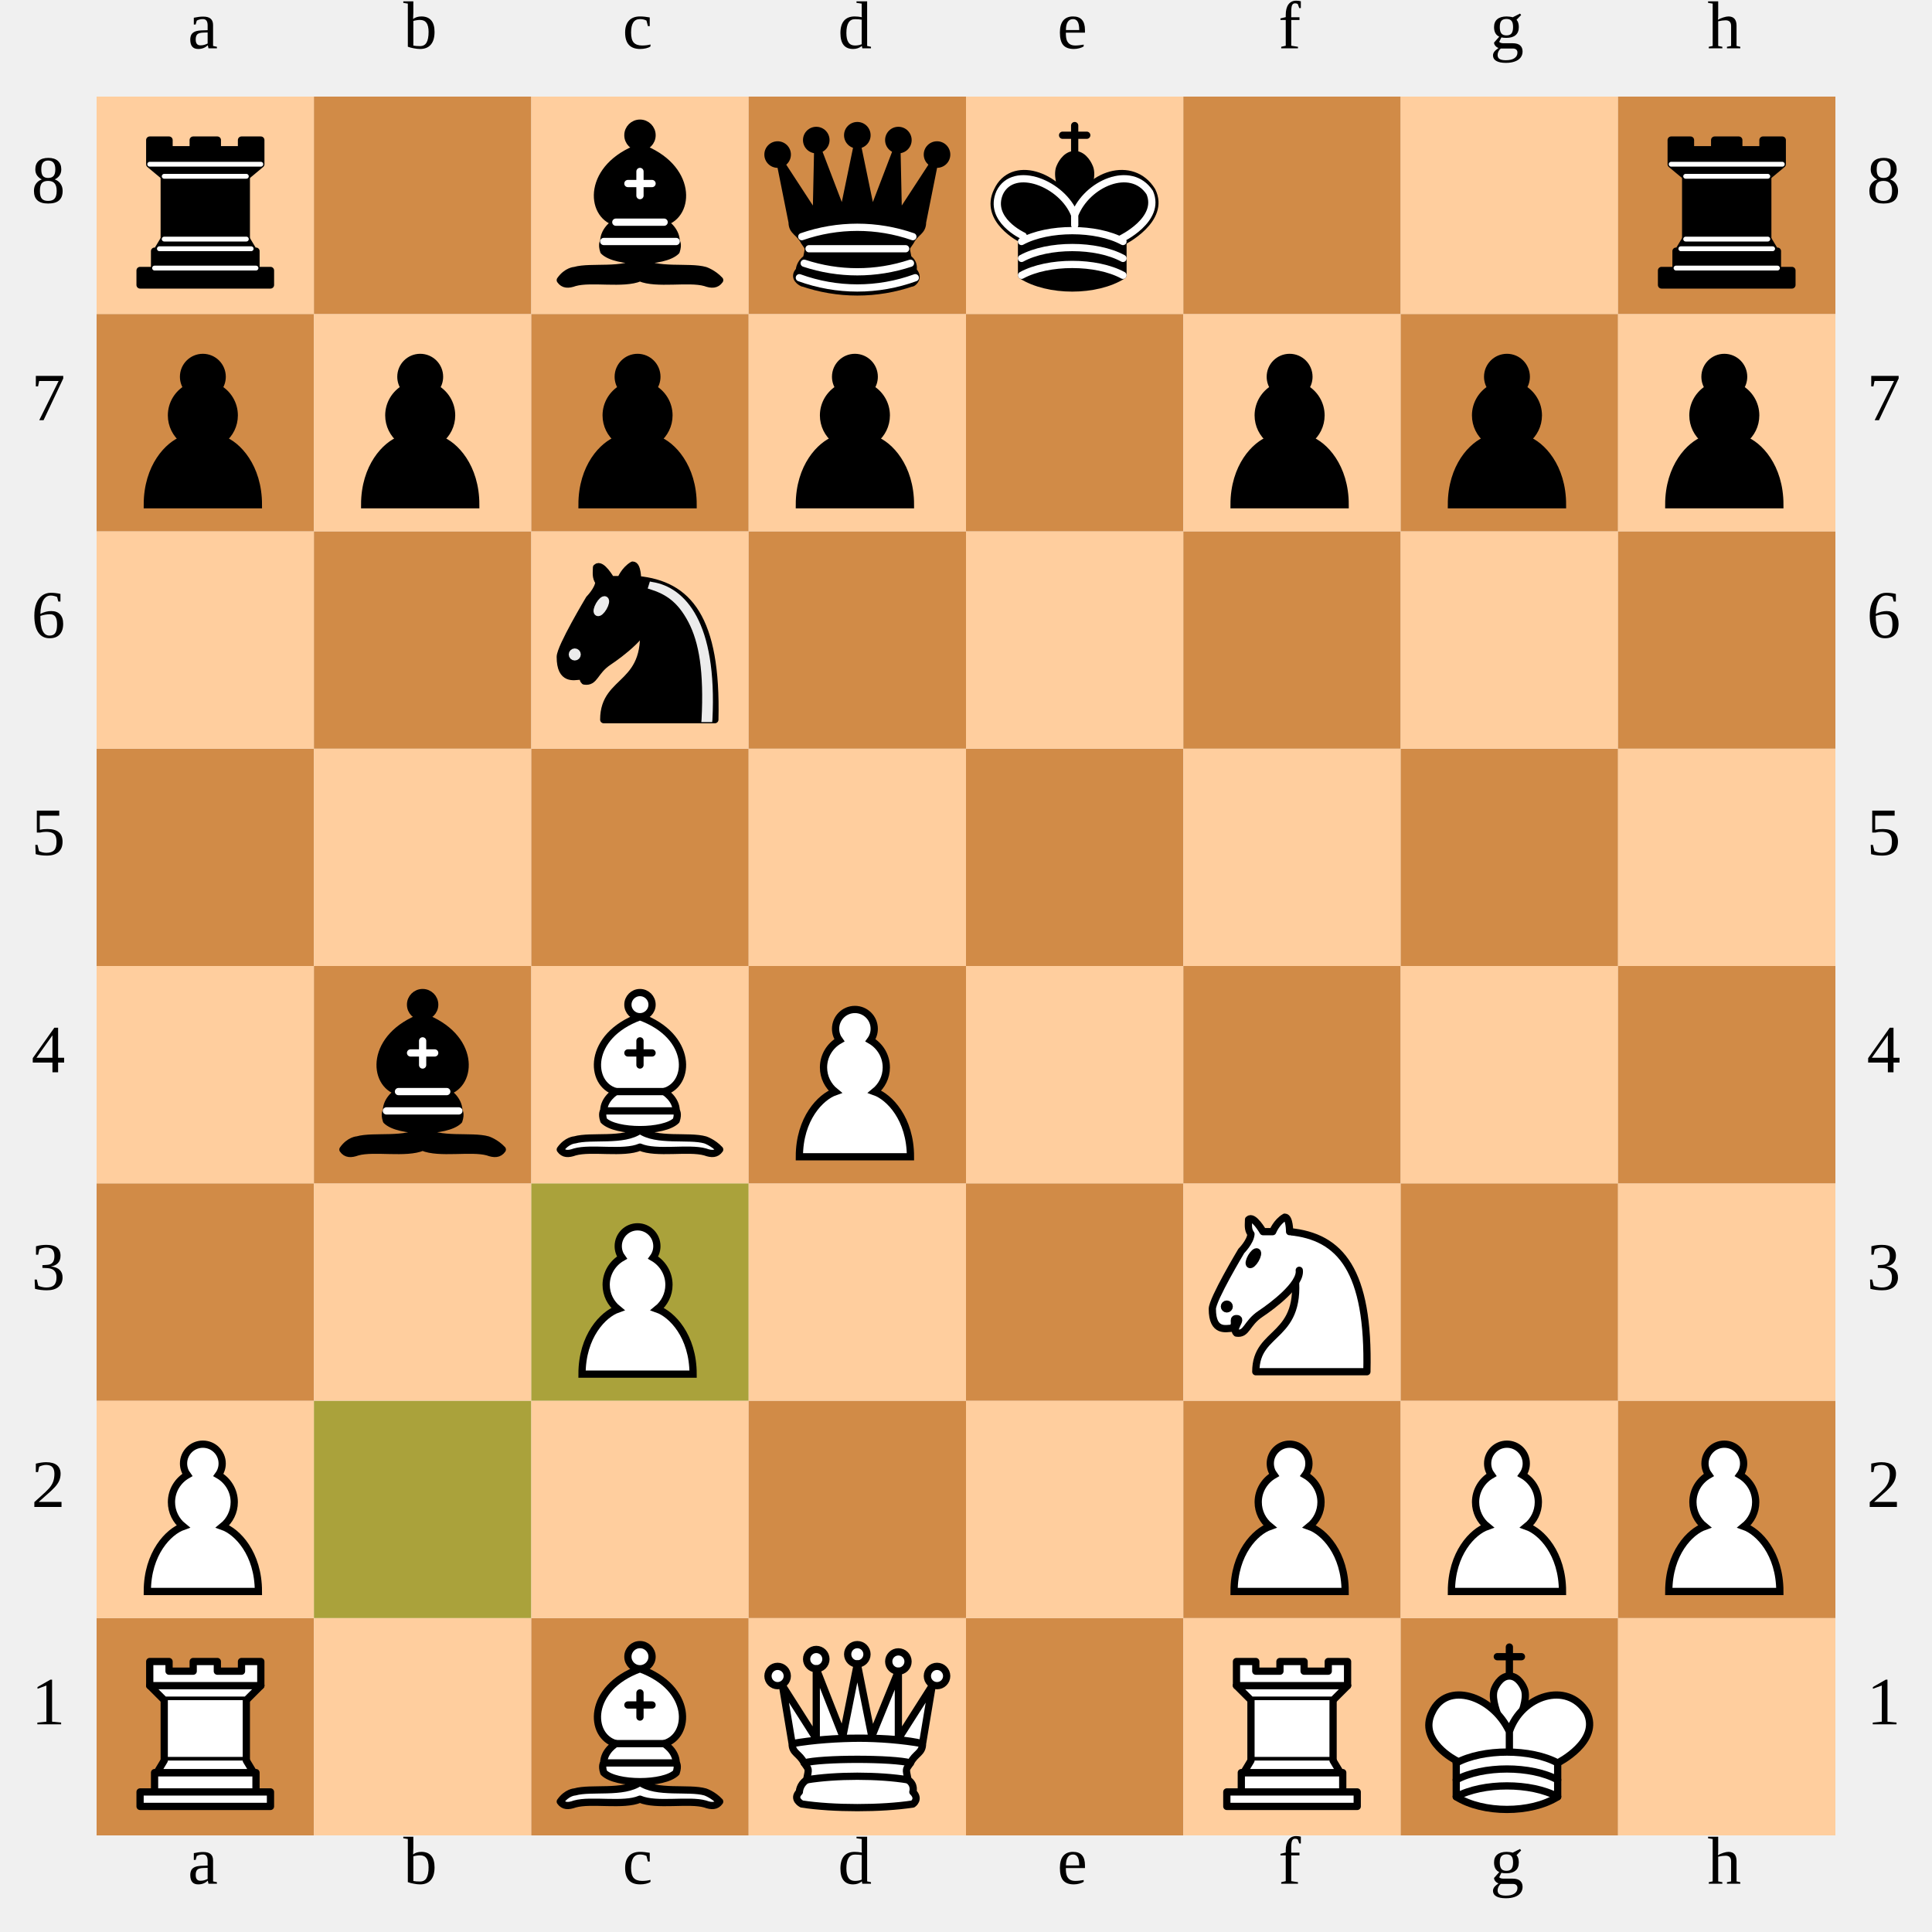
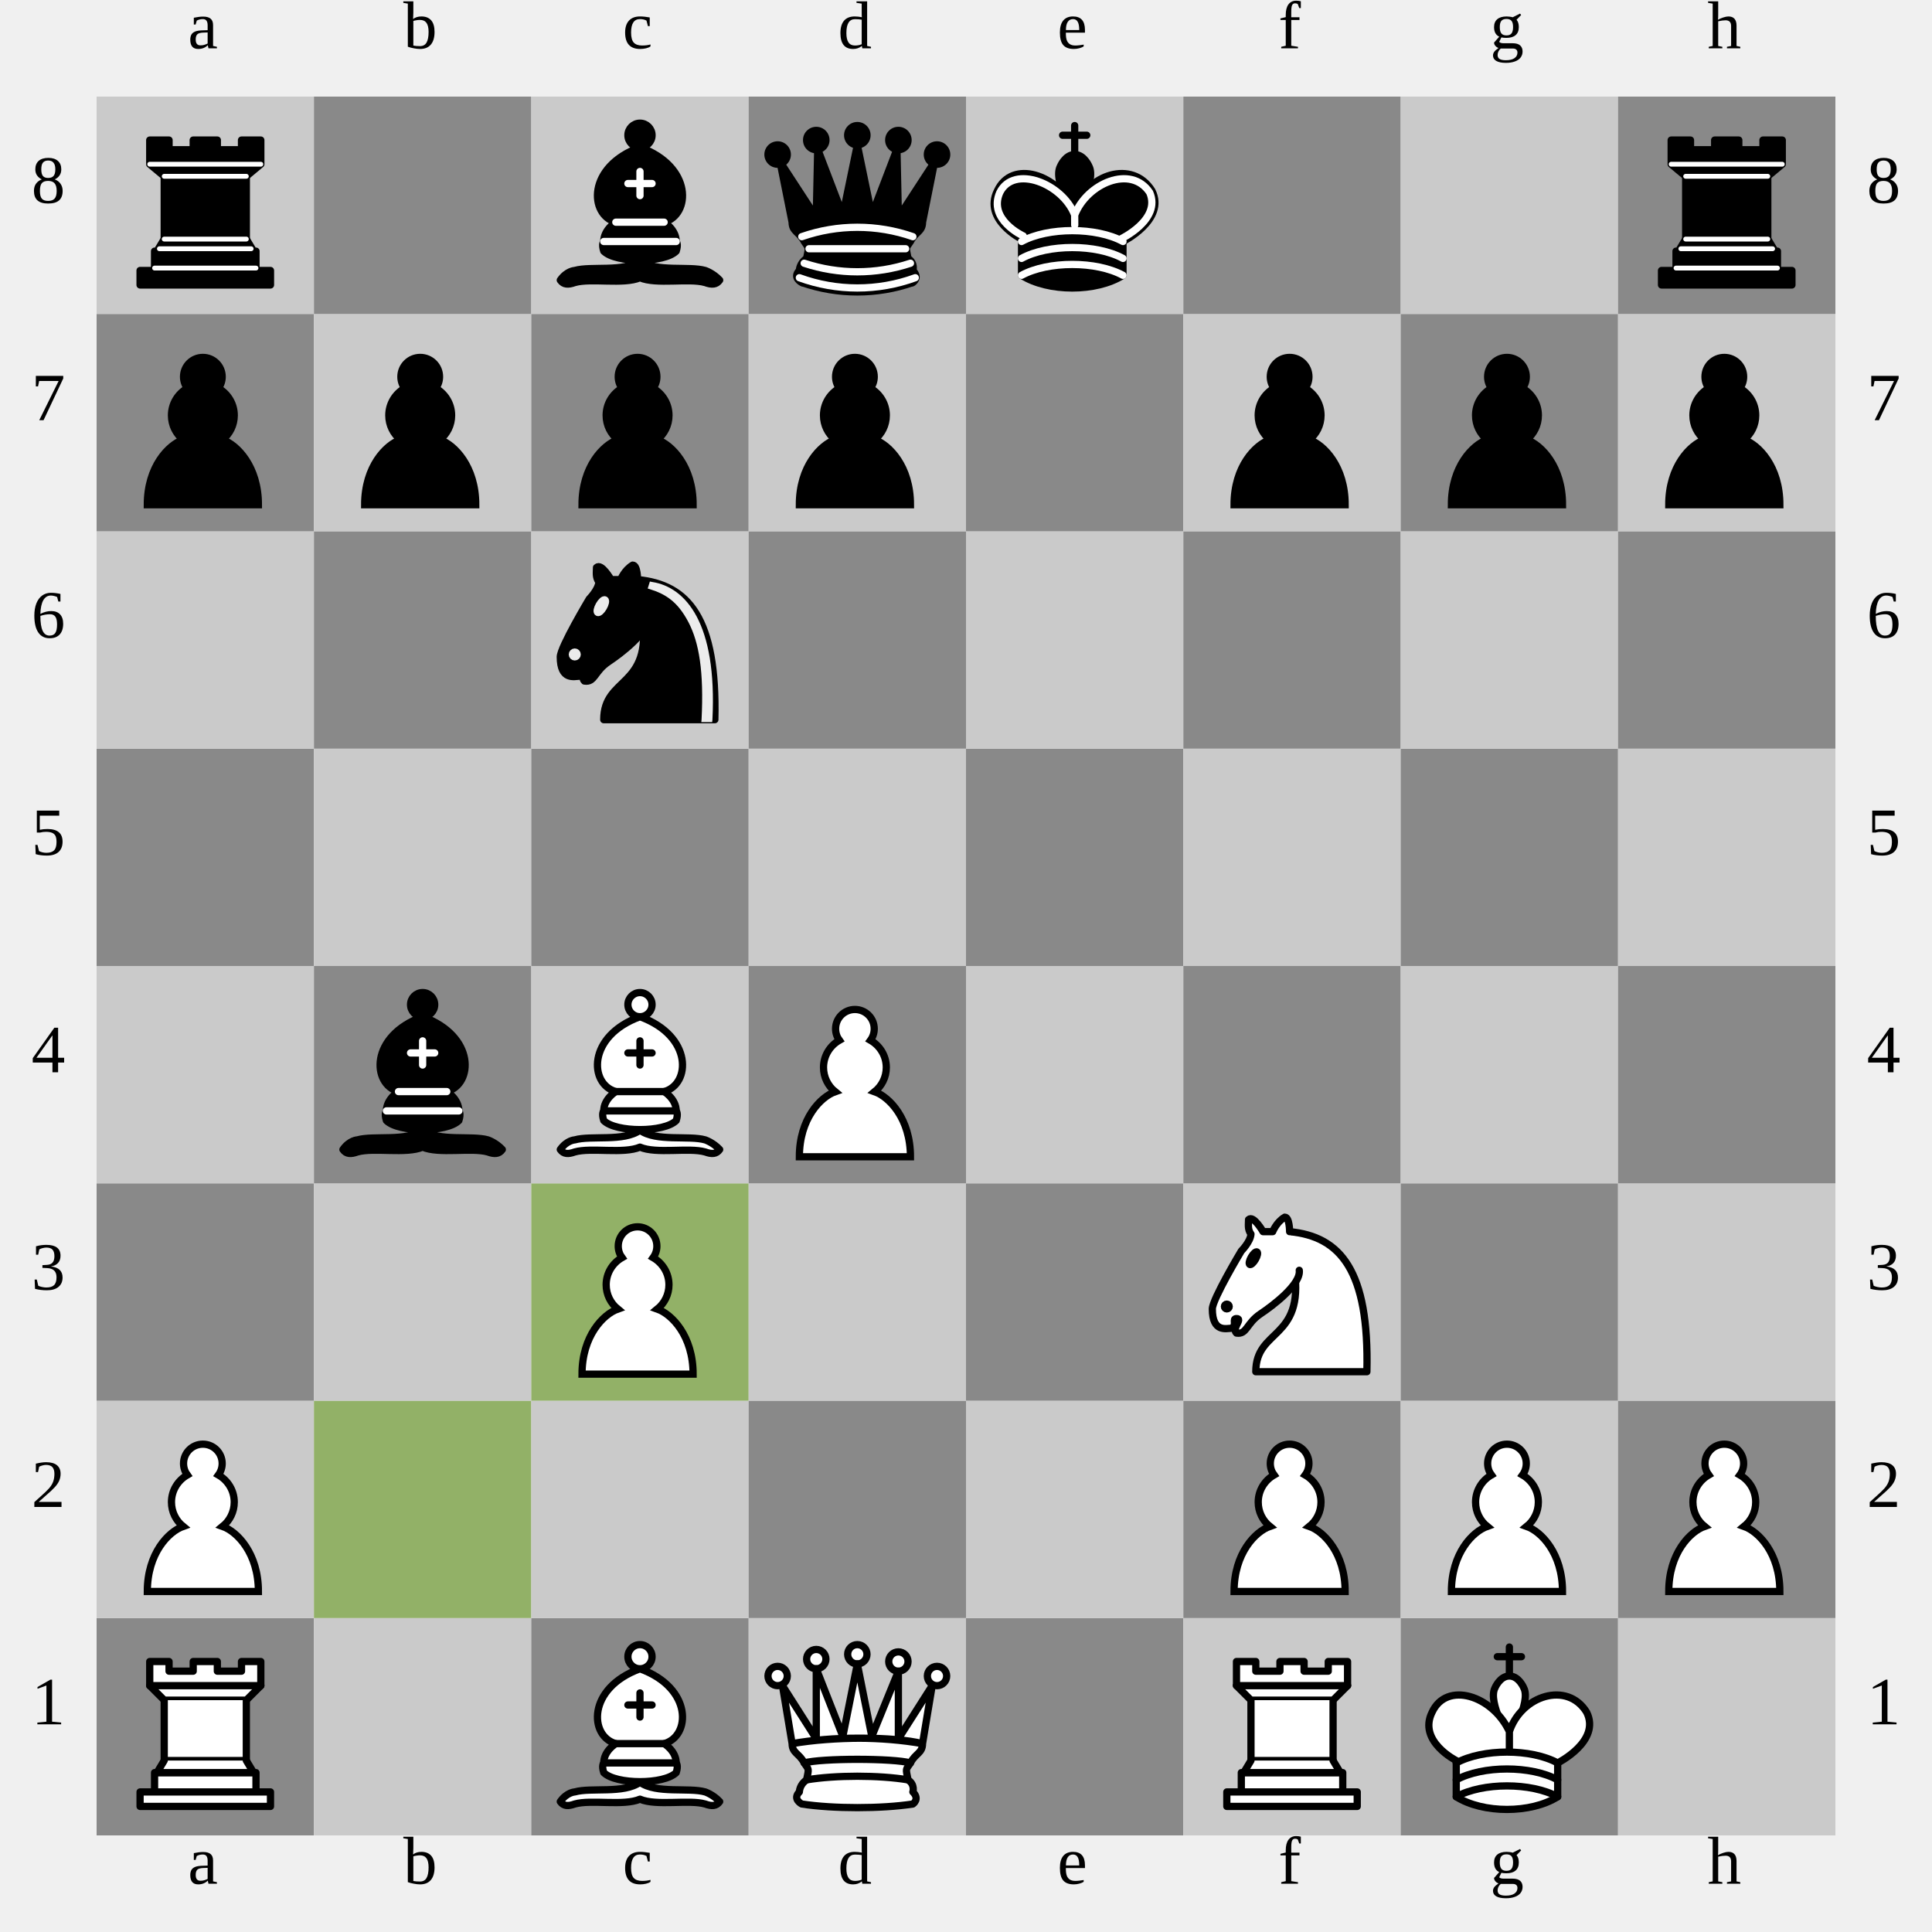
- <svg xmlns="http://www.w3.org/2000/svg" xmlns:xlink="http://www.w3.org/1999/xlink" height="800" version="1.1" viewBox="0 0 400 400" width="800">
+ <svg xmlns="http://www.w3.org/2000/svg" xmlns:xlink="http://www.w3.org/1999/xlink" height="400" version="1.1" viewBox="0 0 400 400" width="400">
+   <style>
+ .square.light {
+ fill: #cacaca;
+ }
+ .square.dark {
+ fill: #898989;
+ }
+ .square.light.lastmove {
+ fill: #c3d889;
+ }
+ .square.dark.lastmove {
+ fill: #92b167;
+ }
+ .check {
+ fill: url(#check_gradient);
+ }
+ .arrow {
+ stroke: #ff5858;
+ fill: #ff5858;
+ }
+ .mark {
+ stroke: #959fff;
+ fill: #959fff;
+ }
+ </style>
  <defs>
    <g class="white pawn" id="white-pawn">
      <path d="M22 9c-2.21 0-4 1.79-4 4 0 .89.29 1.71.78 2.38-1.95 1.12-3.28 3.21-3.28 5.62 0 2.03.94 3.84 2.41 5.03-3 1.06-7.41 5.55-7.41 13.47h23c0-7.92-4.41-12.41-7.41-13.47 1.47-1.19 2.41-3 2.41-5.03 0-2.41-1.33-4.5-3.28-5.62.49-.67.78-1.49.78-2.38 0-2.21-1.79-4-4-4z" fill="#fff" stroke="#000" stroke-linecap="round" stroke-width="1.5" />
    </g>
    <g class="white knight" fill="none" fill-rule="evenodd" id="white-knight" stroke="#000" stroke-linecap="round" stroke-linejoin="round" stroke-width="1.5">
      <path d="M 22,10 C 32.5,11 38.5,18 38,39 L 15,39 C 15,30 25,32.5 23,18" style="fill:#ffffff; stroke:#000000;" />
      <path d="M 24,18 C 24.38,20.91 18.45,25.37 16,27 C 13,29 13.18,31.34 11,31 C 9.958,30.06 12.41,27.96 11,28 C 10,28 11.19,29.23 10,30 C 9,30 5.997,31 6,26 C 6,24 12,14 12,14 C 12,14 13.89,12.1 14,10.5 C 13.27,9.506 13.5,8.5 13.5,7.5 C 14.5,6.5 16.5,10 16.5,10 L 18.5,10 C 18.5,10 19.28,8.008 21,7 C 22,7 22,10 22,10" style="fill:#ffffff; stroke:#000000;" />
      <path d="M 9.5 25.5 A 0.5 0.5 0 1 1 8.5,25.5 A 0.5 0.5 0 1 1 9.5 25.5 z" style="fill:#000000; stroke:#000000;" />
      <path d="M 15 15.5 A 0.5 1.5 0 1 1 14,15.5 A 0.5 1.5 0 1 1 15 15.5 z" style="fill:#000000; stroke:#000000;" transform="matrix(0.866,0.5,-0.5,0.866,9.693,-5.173)" />
    </g>
    <g class="white bishop" fill="none" fill-rule="evenodd" id="white-bishop" stroke="#000" stroke-linecap="round" stroke-linejoin="round" stroke-width="1.5">
      <g fill="#fff" stroke-linecap="butt">
        <path d="M9 36c3.39-.97 10.11.43 13.5-2 3.39 2.43 10.11 1.03 13.5 2 0 0 1.65.54 3 2-.68.97-1.65.99-3 .5-3.39-.97-10.11.46-13.5-1-3.39 1.46-10.11.03-13.5 1-1.354.49-2.323.47-3-.5 1.354-1.94 3-2 3-2zM15 32c2.5 2.5 12.5 2.5 15 0 .5-1.5 0-2 0-2 0-2.5-2.5-4-2.5-4 5.5-1.5 6-11.5-5-15.5-11 4-10.5 14-5 15.5 0 0-2.5 1.5-2.5 4 0 0-.5.5 0 2zM25 8a2.5 2.5 0 1 1-5 0 2.5 2.5 0 1 1 5 0z" />
      </g>
      <path d="M17.5 26h10M15 30h15m-7.5-14.5v5M20 18h5" stroke-linejoin="miter" />
    </g>
    <g class="white rook" fill="#fff" fill-rule="evenodd" id="white-rook" stroke="#000" stroke-linecap="round" stroke-linejoin="round" stroke-width="1.5">
      <path d="M9 39h27v-3H9v3zM12 36v-4h21v4H12zM11 14V9h4v2h5V9h5v2h5V9h4v5" stroke-linecap="butt" />
      <path d="M34 14l-3 3H14l-3-3" />
      <path d="M31 17v12.5H14V17" stroke-linecap="butt" stroke-linejoin="miter" />
      <path d="M31 29.5l1.5 2.5h-20l1.5-2.5" />
      <path d="M11 14h23" fill="none" stroke-linejoin="miter" />
    </g>
    <g class="white queen" fill="#fff" fill-rule="evenodd" id="white-queen" stroke="#000" stroke-linecap="round" stroke-linejoin="round" stroke-width="1.5">
      <path d="M8 12a2 2 0 1 1-4 0 2 2 0 1 1 4 0zM24.5 7.5a2 2 0 1 1-4 0 2 2 0 1 1 4 0zM41 12a2 2 0 1 1-4 0 2 2 0 1 1 4 0zM16 8.5a2 2 0 1 1-4 0 2 2 0 1 1 4 0zM33 9a2 2 0 1 1-4 0 2 2 0 1 1 4 0z" />
      <path d="M9 26c8.5-1.5 21-1.5 27 0l2-12-7 11V11l-5.5 13.5-3-15-3 15-5.5-14V25L7 14l2 12zM9 26c0 2 1.5 2 2.5 4 1 1.5 1 1 .5 3.5-1.5 1-1.5 2.5-1.5 2.5-1.5 1.5.5 2.5.5 2.5 6.5 1 16.5 1 23 0 0 0 1.5-1 0-2.5 0 0 .5-1.5-1-2.5-.5-2.5-.5-2 .5-3.5 1-2 2.5-2 2.5-4-8.5-1.5-18.5-1.5-27 0z" stroke-linecap="butt" />
      <path d="M11.5 30c3.5-1 18.5-1 22 0M12 33.5c6-1 15-1 21 0" fill="none" />
    </g>
    <g class="white king" fill="none" fill-rule="evenodd" id="white-king" stroke="#000" stroke-linecap="round" stroke-linejoin="round" stroke-width="1.5">
      <path d="M22.5 11.63V6M20 8h5" stroke-linejoin="miter" />
      <path d="M22.5 25s4.5-7.5 3-10.5c0 0-1-2.5-3-2.5s-3 2.5-3 2.5c-1.5 3 3 10.5 3 10.5" fill="#fff" stroke-linecap="butt" stroke-linejoin="miter" />
      <path d="M11.5 37c5.5 3.5 15.5 3.5 21 0v-7s9-4.5 6-10.5c-4-6.5-13.5-3.5-16 4V27v-3.5c-3.5-7.5-13-10.5-16-4-3 6 5 10 5 10V37z" fill="#fff" />
      <path d="M11.5 30c5.5-3 15.5-3 21 0m-21 3.5c5.5-3 15.5-3 21 0m-21 3.5c5.5-3 15.5-3 21 0" />
    </g>
    <g class="black pawn" id="black-pawn">
      <path d="M22 9c-2.21 0-4 1.79-4 4 0 .89.29 1.71.78 2.38-1.95 1.12-3.28 3.21-3.28 5.62 0 2.03.94 3.84 2.41 5.03-3 1.06-7.41 5.55-7.41 13.47h23c0-7.92-4.41-12.41-7.41-13.47 1.47-1.19 2.41-3 2.41-5.03 0-2.41-1.33-4.5-3.28-5.62.49-.67.78-1.49.78-2.38 0-2.21-1.79-4-4-4z" stroke="#000" stroke-linecap="round" stroke-width="1.5" />
    </g>
    <g class="black knight" fill="none" fill-rule="evenodd" id="black-knight" stroke="#000" stroke-linecap="round" stroke-linejoin="round" stroke-width="1.5">
      <path d="M 22,10 C 32.5,11 38.5,18 38,39 L 15,39 C 15,30 25,32.5 23,18" style="fill:#000000; stroke:#000000;" />
      <path d="M 24,18 C 24.38,20.91 18.45,25.37 16,27 C 13,29 13.18,31.34 11,31 C 9.958,30.06 12.41,27.96 11,28 C 10,28 11.19,29.23 10,30 C 9,30 5.997,31 6,26 C 6,24 12,14 12,14 C 12,14 13.89,12.1 14,10.5 C 13.27,9.506 13.5,8.5 13.5,7.5 C 14.5,6.5 16.5,10 16.5,10 L 18.5,10 C 18.5,10 19.28,8.008 21,7 C 22,7 22,10 22,10" style="fill:#000000; stroke:#000000;" />
      <path d="M 9.5 25.5 A 0.5 0.5 0 1 1 8.5,25.5 A 0.5 0.5 0 1 1 9.5 25.5 z" style="fill:#ececec; stroke:#ececec;" />
      <path d="M 15 15.5 A 0.5 1.5 0 1 1 14,15.5 A 0.5 1.5 0 1 1 15 15.5 z" style="fill:#ececec; stroke:#ececec;" transform="matrix(0.866,0.5,-0.5,0.866,9.693,-5.173)" />
      <path d="M 24.55,10.4 L 24.1,11.85 L 24.6,12 C 27.75,13 30.25,14.49 32.5,18.75 C 34.75,23.01 35.75,29.06 35.25,39 L 35.2,39.5 L 37.45,39.5 L 37.5,39 C 38,28.94 36.62,22.15 34.25,17.66 C 31.88,13.17 28.46,11.02 25.06,10.5 L 24.55,10.4 z " style="fill:#ececec; stroke:none;" />
    </g>
    <g class="black bishop" fill="none" fill-rule="evenodd" id="black-bishop" stroke="#000" stroke-linecap="round" stroke-linejoin="round" stroke-width="1.5">
      <path d="M9 36c3.39-.97 10.11.43 13.5-2 3.39 2.43 10.11 1.03 13.5 2 0 0 1.65.54 3 2-.68.97-1.65.99-3 .5-3.39-.97-10.11.46-13.5-1-3.39 1.46-10.11.03-13.5 1-1.354.49-2.323.47-3-.5 1.354-1.94 3-2 3-2zm6-4c2.5 2.5 12.5 2.5 15 0 .5-1.5 0-2 0-2 0-2.5-2.5-4-2.5-4 5.5-1.5 6-11.5-5-15.5-11 4-10.5 14-5 15.5 0 0-2.5 1.5-2.5 4 0 0-.5.5 0 2zM25 8a2.5 2.5 0 1 1-5 0 2.5 2.5 0 1 1 5 0z" fill="#000" stroke-linecap="butt" />
      <path d="M17.5 26h10M15 30h15m-7.5-14.5v5M20 18h5" stroke="#fff" stroke-linejoin="miter" />
    </g>
    <g class="black rook" fill="#000" fill-rule="evenodd" id="black-rook" stroke="#000" stroke-linecap="round" stroke-linejoin="round" stroke-width="1.5">
      <path d="M9 39h27v-3H9v3zM12.5 32l1.5-2.5h17l1.5 2.5h-20zM12 36v-4h21v4H12z" stroke-linecap="butt" />
      <path d="M14 29.5v-13h17v13H14z" stroke-linecap="butt" stroke-linejoin="miter" />
      <path d="M14 16.5L11 14h23l-3 2.5H14zM11 14V9h4v2h5V9h5v2h5V9h4v5H11z" stroke-linecap="butt" />
      <path d="M12 35.5h21M13 31.5h19M14 29.5h17M14 16.5h17M11 14h23" fill="none" stroke="#fff" stroke-linejoin="miter" stroke-width="1" />
    </g>
    <g class="black queen" fill="#000" fill-rule="evenodd" id="black-queen" stroke="#000" stroke-linecap="round" stroke-linejoin="round" stroke-width="1.5">
      <g fill="#000" stroke="none">
        <circle cx="6" cy="12" r="2.75" />
        <circle cx="14" cy="9" r="2.75" />
        <circle cx="22.5" cy="8" r="2.75" />
        <circle cx="31" cy="9" r="2.75" />
        <circle cx="39" cy="12" r="2.75" />
      </g>
      <path d="M9 26c8.5-1.5 21-1.5 27 0l2.5-12.5L31 25l-.3-14.1-5.2 13.6-3-14.5-3 14.5-5.2-13.6L14 25 6.5 13.5 9 26zM9 26c0 2 1.5 2 2.5 4 1 1.5 1 1 .5 3.5-1.5 1-1.5 2.5-1.5 2.5-1.5 1.5.5 2.5.5 2.5 6.5 1 16.5 1 23 0 0 0 1.5-1 0-2.5 0 0 .5-1.5-1-2.5-.5-2.5-.5-2 .5-3.5 1-2 2.5-2 2.5-4-8.5-1.5-18.5-1.5-27 0z" stroke-linecap="butt" />
      <path d="M11 38.5a35 35 1 0 0 23 0" fill="none" stroke-linecap="butt" />
      <path d="M11 29a35 35 1 0 1 23 0M12.5 31.5h20M11.5 34.5a35 35 1 0 0 22 0M10.5 37.5a35 35 1 0 0 24 0" fill="none" stroke="#fff" />
    </g>
    <g class="black king" fill="none" fill-rule="evenodd" id="black-king" stroke="#000" stroke-linecap="round" stroke-linejoin="round" stroke-width="1.5">
      <path d="M22.5 11.63V6" stroke-linejoin="miter" />
      <path d="M22.5 25s4.5-7.5 3-10.5c0 0-1-2.5-3-2.5s-3 2.5-3 2.5c-1.5 3 3 10.5 3 10.5" fill="#000" stroke-linecap="butt" stroke-linejoin="miter" />
      <path d="M11.5 37c5.5 3.5 15.5 3.5 21 0v-7s9-4.5 6-10.5c-4-6.5-13.5-3.5-16 4V27v-3.5c-3.5-7.5-13-10.5-16-4-3 6 5 10 5 10V37z" fill="#000" />
      <path d="M20 8h5" stroke-linejoin="miter" />
      <path d="M32 29.5s8.5-4 6.03-9.65C34.15 14 25 18 22.5 24.5l.01 2.1-.01-2.1C20 18 9.906 14 6.997 19.85c-2.497 5.65 4.853 9 4.853 9M11.5 30c5.5-3 15.5-3 21 0m-21 3.5c5.5-3 15.5-3 21 0m-21 3.5c5.5-3 15.5-3 21 0" stroke="#fff" />
    </g>
  </defs>
  <rect class="square dark a1" fill="#d18b47" height="45" stroke="none" width="45" x="20" y="335" />
  <use transform="translate(20, 335)" xlink:href="#white-rook" />
  <rect class="square light b1" fill="#ffce9e" height="45" stroke="none" width="45" x="65" y="335" />
  <rect class="square dark c1" fill="#d18b47" height="45" stroke="none" width="45" x="110" y="335" />
  <use transform="translate(110, 335)" xlink:href="#white-bishop" />
  <rect class="square light d1" fill="#ffce9e" height="45" stroke="none" width="45" x="155" y="335" />
  <use transform="translate(155, 335)" xlink:href="#white-queen" />
  <rect class="square dark e1" fill="#d18b47" height="45" stroke="none" width="45" x="200" y="335" />
  <rect class="square light f1" fill="#ffce9e" height="45" stroke="none" width="45" x="245" y="335" />
  <use transform="translate(245, 335)" xlink:href="#white-rook" />
  <rect class="square dark g1" fill="#d18b47" height="45" stroke="none" width="45" x="290" y="335" />
  <use transform="translate(290, 335)" xlink:href="#white-king" />
  <rect class="square light h1" fill="#ffce9e" height="45" stroke="none" width="45" x="335" y="335" />
  <rect class="square light a2" fill="#ffce9e" height="45" stroke="none" width="45" x="20" y="290" />
  <use transform="translate(20, 290)" xlink:href="#white-pawn" />
  <rect class="square dark lastmove b2" fill="#aaa23b" height="45" stroke="none" width="45" x="65" y="290" />
  <rect class="square light c2" fill="#ffce9e" height="45" stroke="none" width="45" x="110" y="290" />
  <rect class="square dark d2" fill="#d18b47" height="45" stroke="none" width="45" x="155" y="290" />
  <rect class="square light e2" fill="#ffce9e" height="45" stroke="none" width="45" x="200" y="290" />
  <rect class="square dark f2" fill="#d18b47" height="45" stroke="none" width="45" x="245" y="290" />
  <use transform="translate(245, 290)" xlink:href="#white-pawn" />
  <rect class="square light g2" fill="#ffce9e" height="45" stroke="none" width="45" x="290" y="290" />
  <use transform="translate(290, 290)" xlink:href="#white-pawn" />
  <rect class="square dark h2" fill="#d18b47" height="45" stroke="none" width="45" x="335" y="290" />
  <use transform="translate(335, 290)" xlink:href="#white-pawn" />
  <rect class="square dark a3" fill="#d18b47" height="45" stroke="none" width="45" x="20" y="245" />
  <rect class="square light b3" fill="#ffce9e" height="45" stroke="none" width="45" x="65" y="245" />
  <rect class="square dark lastmove c3" fill="#aaa23b" height="45" stroke="none" width="45" x="110" y="245" />
  <use transform="translate(110, 245)" xlink:href="#white-pawn" />
  <rect class="square light d3" fill="#ffce9e" height="45" stroke="none" width="45" x="155" y="245" />
  <rect class="square dark e3" fill="#d18b47" height="45" stroke="none" width="45" x="200" y="245" />
  <rect class="square light f3" fill="#ffce9e" height="45" stroke="none" width="45" x="245" y="245" />
  <use transform="translate(245, 245)" xlink:href="#white-knight" />
  <rect class="square dark g3" fill="#d18b47" height="45" stroke="none" width="45" x="290" y="245" />
  <rect class="square light h3" fill="#ffce9e" height="45" stroke="none" width="45" x="335" y="245" />
  <rect class="square light a4" fill="#ffce9e" height="45" stroke="none" width="45" x="20" y="200" />
  <rect class="square dark b4" fill="#d18b47" height="45" stroke="none" width="45" x="65" y="200" />
  <use transform="translate(65, 200)" xlink:href="#black-bishop" />
  <rect class="square light c4" fill="#ffce9e" height="45" stroke="none" width="45" x="110" y="200" />
  <use transform="translate(110, 200)" xlink:href="#white-bishop" />
  <rect class="square dark d4" fill="#d18b47" height="45" stroke="none" width="45" x="155" y="200" />
  <use transform="translate(155, 200)" xlink:href="#white-pawn" />
  <rect class="square light e4" fill="#ffce9e" height="45" stroke="none" width="45" x="200" y="200" />
  <rect class="square dark f4" fill="#d18b47" height="45" stroke="none" width="45" x="245" y="200" />
  <rect class="square light g4" fill="#ffce9e" height="45" stroke="none" width="45" x="290" y="200" />
  <rect class="square dark h4" fill="#d18b47" height="45" stroke="none" width="45" x="335" y="200" />
  <rect class="square dark a5" fill="#d18b47" height="45" stroke="none" width="45" x="20" y="155" />
  <rect class="square light b5" fill="#ffce9e" height="45" stroke="none" width="45" x="65" y="155" />
  <rect class="square dark c5" fill="#d18b47" height="45" stroke="none" width="45" x="110" y="155" />
  <rect class="square light d5" fill="#ffce9e" height="45" stroke="none" width="45" x="155" y="155" />
  <rect class="square dark e5" fill="#d18b47" height="45" stroke="none" width="45" x="200" y="155" />
  <rect class="square light f5" fill="#ffce9e" height="45" stroke="none" width="45" x="245" y="155" />
  <rect class="square dark g5" fill="#d18b47" height="45" stroke="none" width="45" x="290" y="155" />
  <rect class="square light h5" fill="#ffce9e" height="45" stroke="none" width="45" x="335" y="155" />
  <rect class="square light a6" fill="#ffce9e" height="45" stroke="none" width="45" x="20" y="110" />
  <rect class="square dark b6" fill="#d18b47" height="45" stroke="none" width="45" x="65" y="110" />
  <rect class="square light c6" fill="#ffce9e" height="45" stroke="none" width="45" x="110" y="110" />
  <use transform="translate(110, 110)" xlink:href="#black-knight" />
  <rect class="square dark d6" fill="#d18b47" height="45" stroke="none" width="45" x="155" y="110" />
  <rect class="square light e6" fill="#ffce9e" height="45" stroke="none" width="45" x="200" y="110" />
  <rect class="square dark f6" fill="#d18b47" height="45" stroke="none" width="45" x="245" y="110" />
  <rect class="square light g6" fill="#ffce9e" height="45" stroke="none" width="45" x="290" y="110" />
  <rect class="square dark h6" fill="#d18b47" height="45" stroke="none" width="45" x="335" y="110" />
  <rect class="square dark a7" fill="#d18b47" height="45" stroke="none" width="45" x="20" y="65" />
  <use transform="translate(20, 65)" xlink:href="#black-pawn" />
  <rect class="square light b7" fill="#ffce9e" height="45" stroke="none" width="45" x="65" y="65" />
  <use transform="translate(65, 65)" xlink:href="#black-pawn" />
  <rect class="square dark c7" fill="#d18b47" height="45" stroke="none" width="45" x="110" y="65" />
  <use transform="translate(110, 65)" xlink:href="#black-pawn" />
  <rect class="square light d7" fill="#ffce9e" height="45" stroke="none" width="45" x="155" y="65" />
  <use transform="translate(155, 65)" xlink:href="#black-pawn" />
  <rect class="square dark e7" fill="#d18b47" height="45" stroke="none" width="45" x="200" y="65" />
  <rect class="square light f7" fill="#ffce9e" height="45" stroke="none" width="45" x="245" y="65" />
  <use transform="translate(245, 65)" xlink:href="#black-pawn" />
  <rect class="square dark g7" fill="#d18b47" height="45" stroke="none" width="45" x="290" y="65" />
  <use transform="translate(290, 65)" xlink:href="#black-pawn" />
  <rect class="square light h7" fill="#ffce9e" height="45" stroke="none" width="45" x="335" y="65" />
  <use transform="translate(335, 65)" xlink:href="#black-pawn" />
  <rect class="square light a8" fill="#ffce9e" height="45" stroke="none" width="45" x="20" y="20" />
  <use transform="translate(20, 20)" xlink:href="#black-rook" />
  <rect class="square dark b8" fill="#d18b47" height="45" stroke="none" width="45" x="65" y="20" />
  <rect class="square light c8" fill="#ffce9e" height="45" stroke="none" width="45" x="110" y="20" />
  <use transform="translate(110, 20)" xlink:href="#black-bishop" />
  <rect class="square dark d8" fill="#d18b47" height="45" stroke="none" width="45" x="155" y="20" />
  <use transform="translate(155, 20)" xlink:href="#black-queen" />
  <rect class="square light e8" fill="#ffce9e" height="45" stroke="none" width="45" x="200" y="20" />
  <use transform="translate(200, 20)" xlink:href="#black-king" />
  <rect class="square dark f8" fill="#d18b47" height="45" stroke="none" width="45" x="245" y="20" />
  <rect class="square light g8" fill="#ffce9e" height="45" stroke="none" width="45" x="290" y="20" />
  <rect class="square dark h8" fill="#d18b47" height="45" stroke="none" width="45" x="335" y="20" />
  <use transform="translate(335, 20)" xlink:href="#black-rook" />
  <text alignment-baseline="middle" font-size="14" text-anchor="middle" x="42" y="10">a</text>
  <text alignment-baseline="middle" font-size="14" text-anchor="middle" x="42" y="390">a</text>
  <text alignment-baseline="middle" font-size="14" text-anchor="middle" x="87" y="10">b</text>
  <text alignment-baseline="middle" font-size="14" text-anchor="middle" x="87" y="390">b</text>
  <text alignment-baseline="middle" font-size="14" text-anchor="middle" x="132" y="10">c</text>
  <text alignment-baseline="middle" font-size="14" text-anchor="middle" x="132" y="390">c</text>
  <text alignment-baseline="middle" font-size="14" text-anchor="middle" x="177" y="10">d</text>
  <text alignment-baseline="middle" font-size="14" text-anchor="middle" x="177" y="390">d</text>
  <text alignment-baseline="middle" font-size="14" text-anchor="middle" x="222" y="10">e</text>
  <text alignment-baseline="middle" font-size="14" text-anchor="middle" x="222" y="390">e</text>
  <text alignment-baseline="middle" font-size="14" text-anchor="middle" x="267" y="10">f</text>
  <text alignment-baseline="middle" font-size="14" text-anchor="middle" x="267" y="390">f</text>
  <text alignment-baseline="middle" font-size="14" text-anchor="middle" x="312" y="10">g</text>
  <text alignment-baseline="middle" font-size="14" text-anchor="middle" x="312" y="390">g</text>
  <text alignment-baseline="middle" font-size="14" text-anchor="middle" x="357" y="10">h</text>
  <text alignment-baseline="middle" font-size="14" text-anchor="middle" x="357" y="390">h</text>
  <text alignment-baseline="middle" font-size="14" text-anchor="middle" x="10" y="357">1</text>
  <text alignment-baseline="middle" font-size="14" text-anchor="middle" x="390" y="357">1</text>
  <text alignment-baseline="middle" font-size="14" text-anchor="middle" x="10" y="312">2</text>
  <text alignment-baseline="middle" font-size="14" text-anchor="middle" x="390" y="312">2</text>
  <text alignment-baseline="middle" font-size="14" text-anchor="middle" x="10" y="267">3</text>
  <text alignment-baseline="middle" font-size="14" text-anchor="middle" x="390" y="267">3</text>
  <text alignment-baseline="middle" font-size="14" text-anchor="middle" x="10" y="222">4</text>
  <text alignment-baseline="middle" font-size="14" text-anchor="middle" x="390" y="222">4</text>
  <text alignment-baseline="middle" font-size="14" text-anchor="middle" x="10" y="177">5</text>
  <text alignment-baseline="middle" font-size="14" text-anchor="middle" x="390" y="177">5</text>
  <text alignment-baseline="middle" font-size="14" text-anchor="middle" x="10" y="132">6</text>
  <text alignment-baseline="middle" font-size="14" text-anchor="middle" x="390" y="132">6</text>
  <text alignment-baseline="middle" font-size="14" text-anchor="middle" x="10" y="87">7</text>
  <text alignment-baseline="middle" font-size="14" text-anchor="middle" x="390" y="87">7</text>
  <text alignment-baseline="middle" font-size="14" text-anchor="middle" x="10" y="42">8</text>
  <text alignment-baseline="middle" font-size="14" text-anchor="middle" x="390" y="42">8</text>
</svg>
